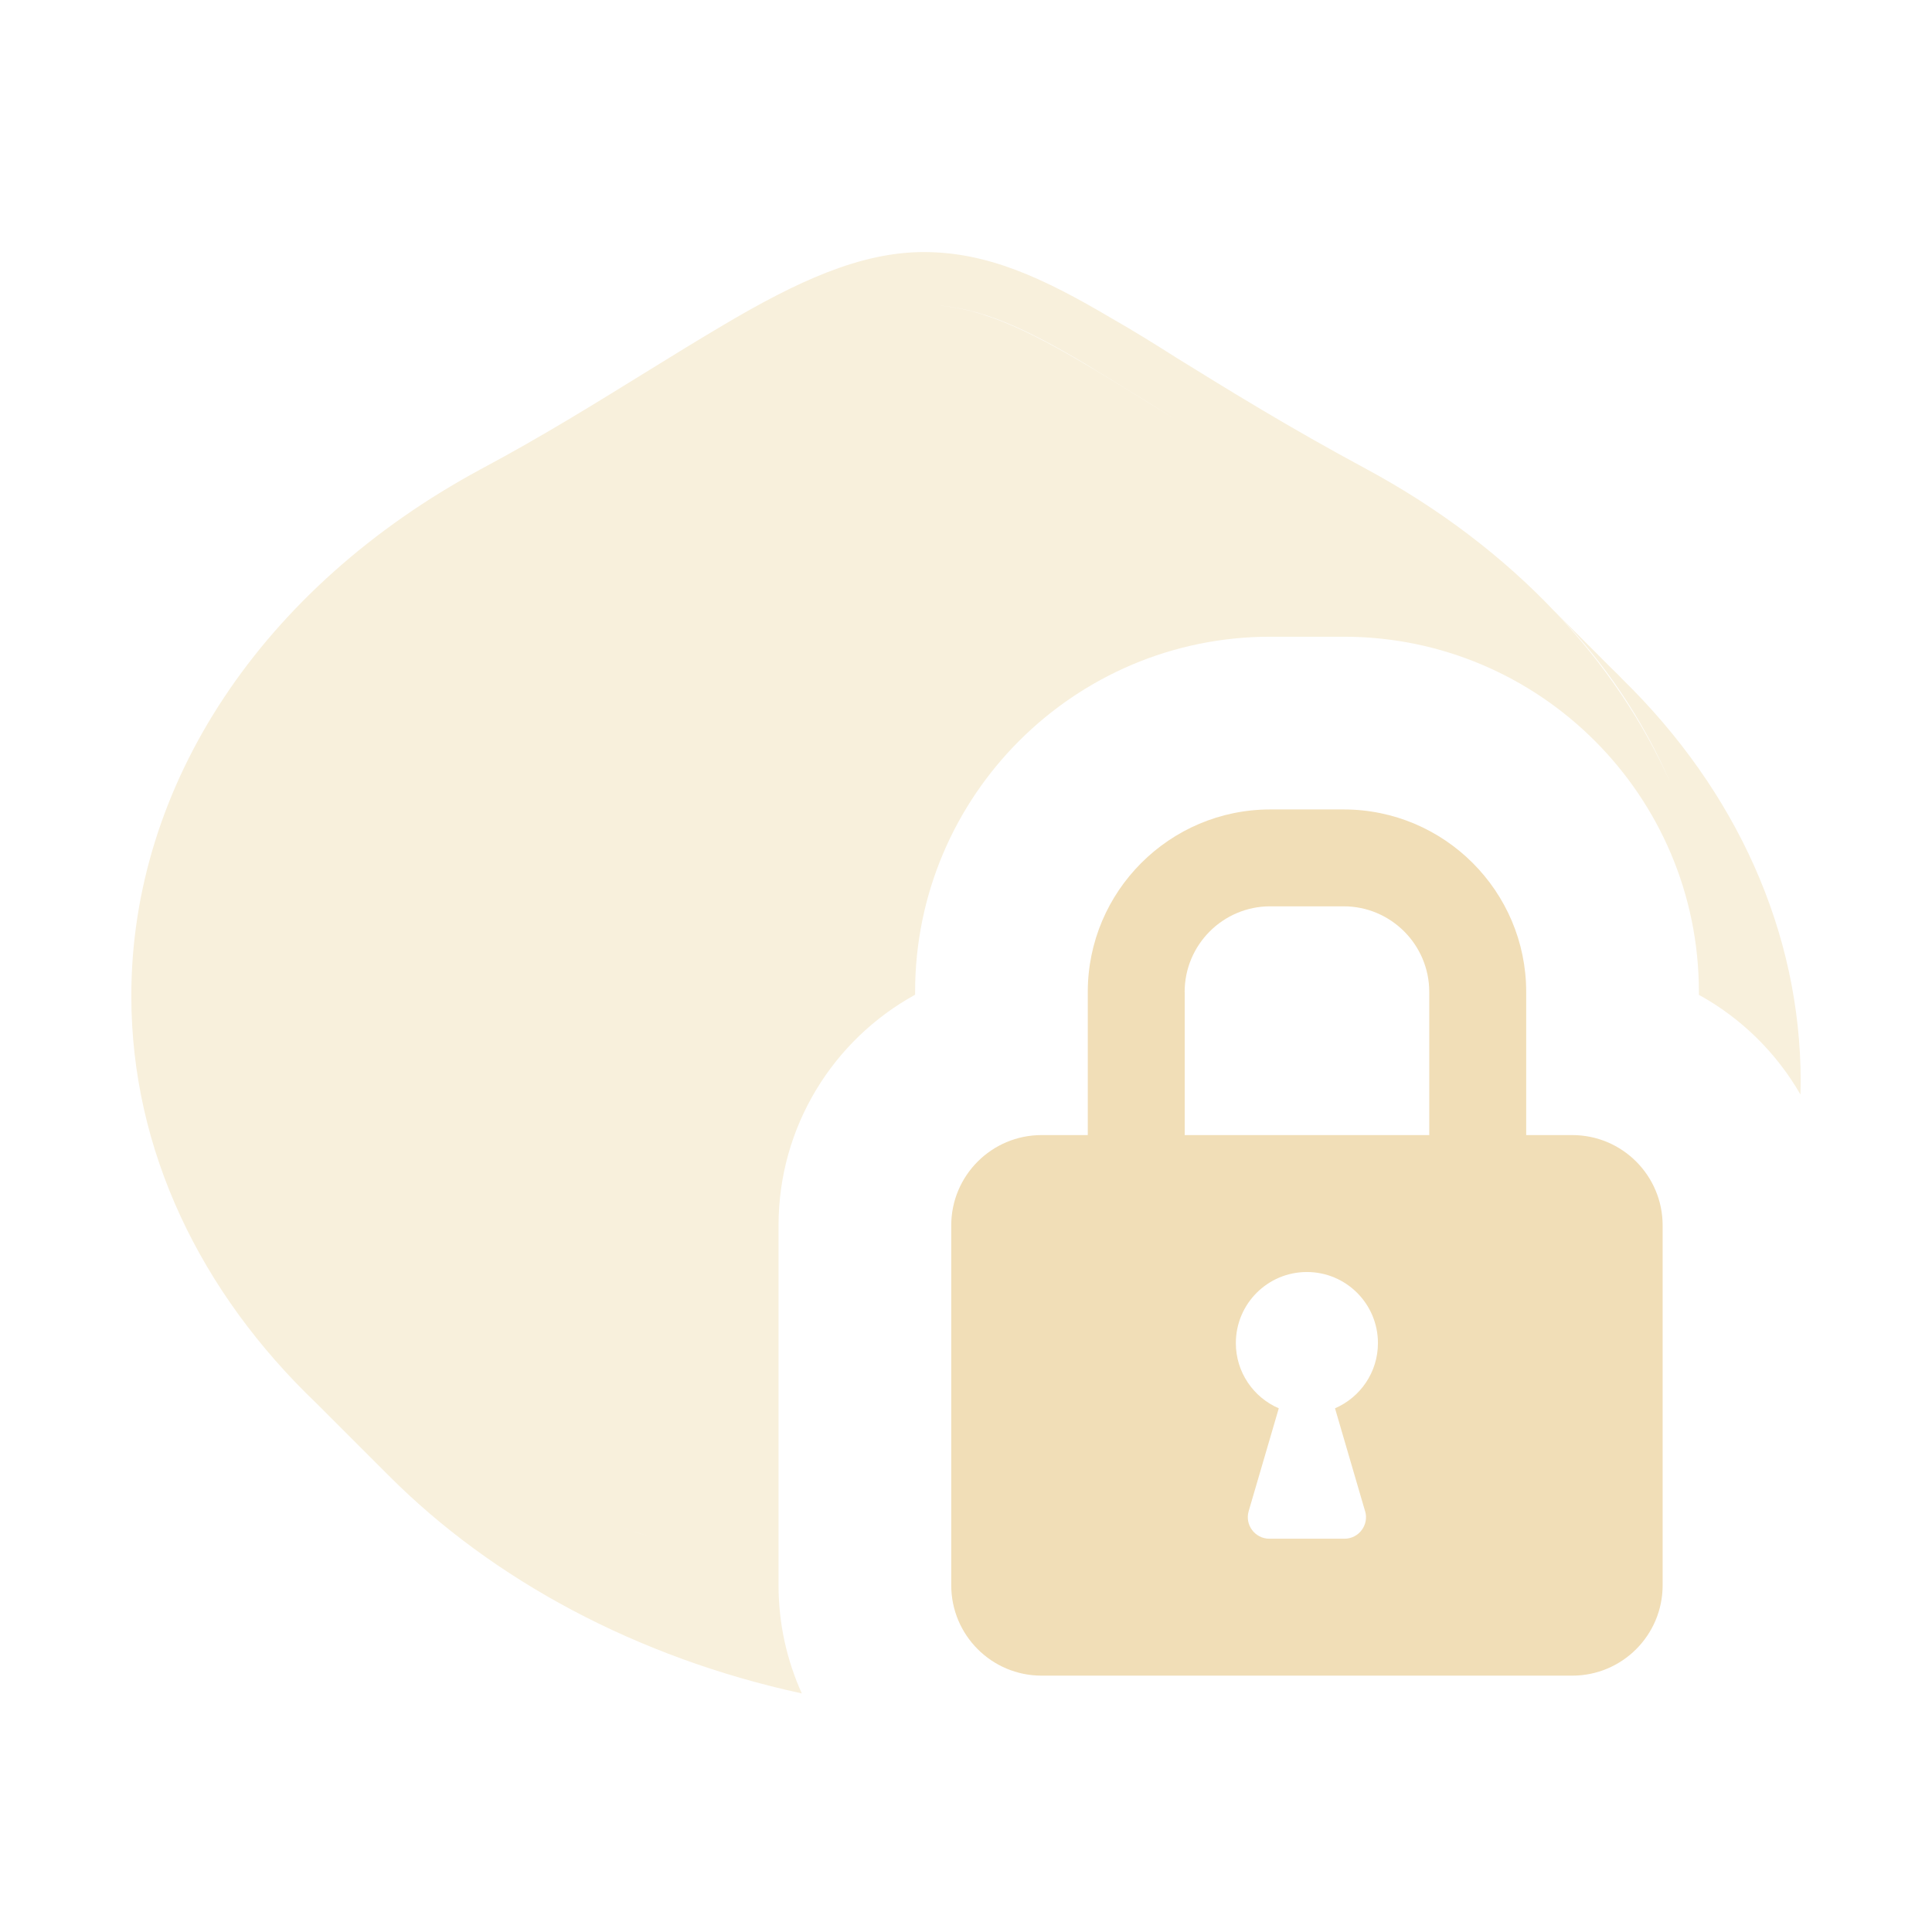
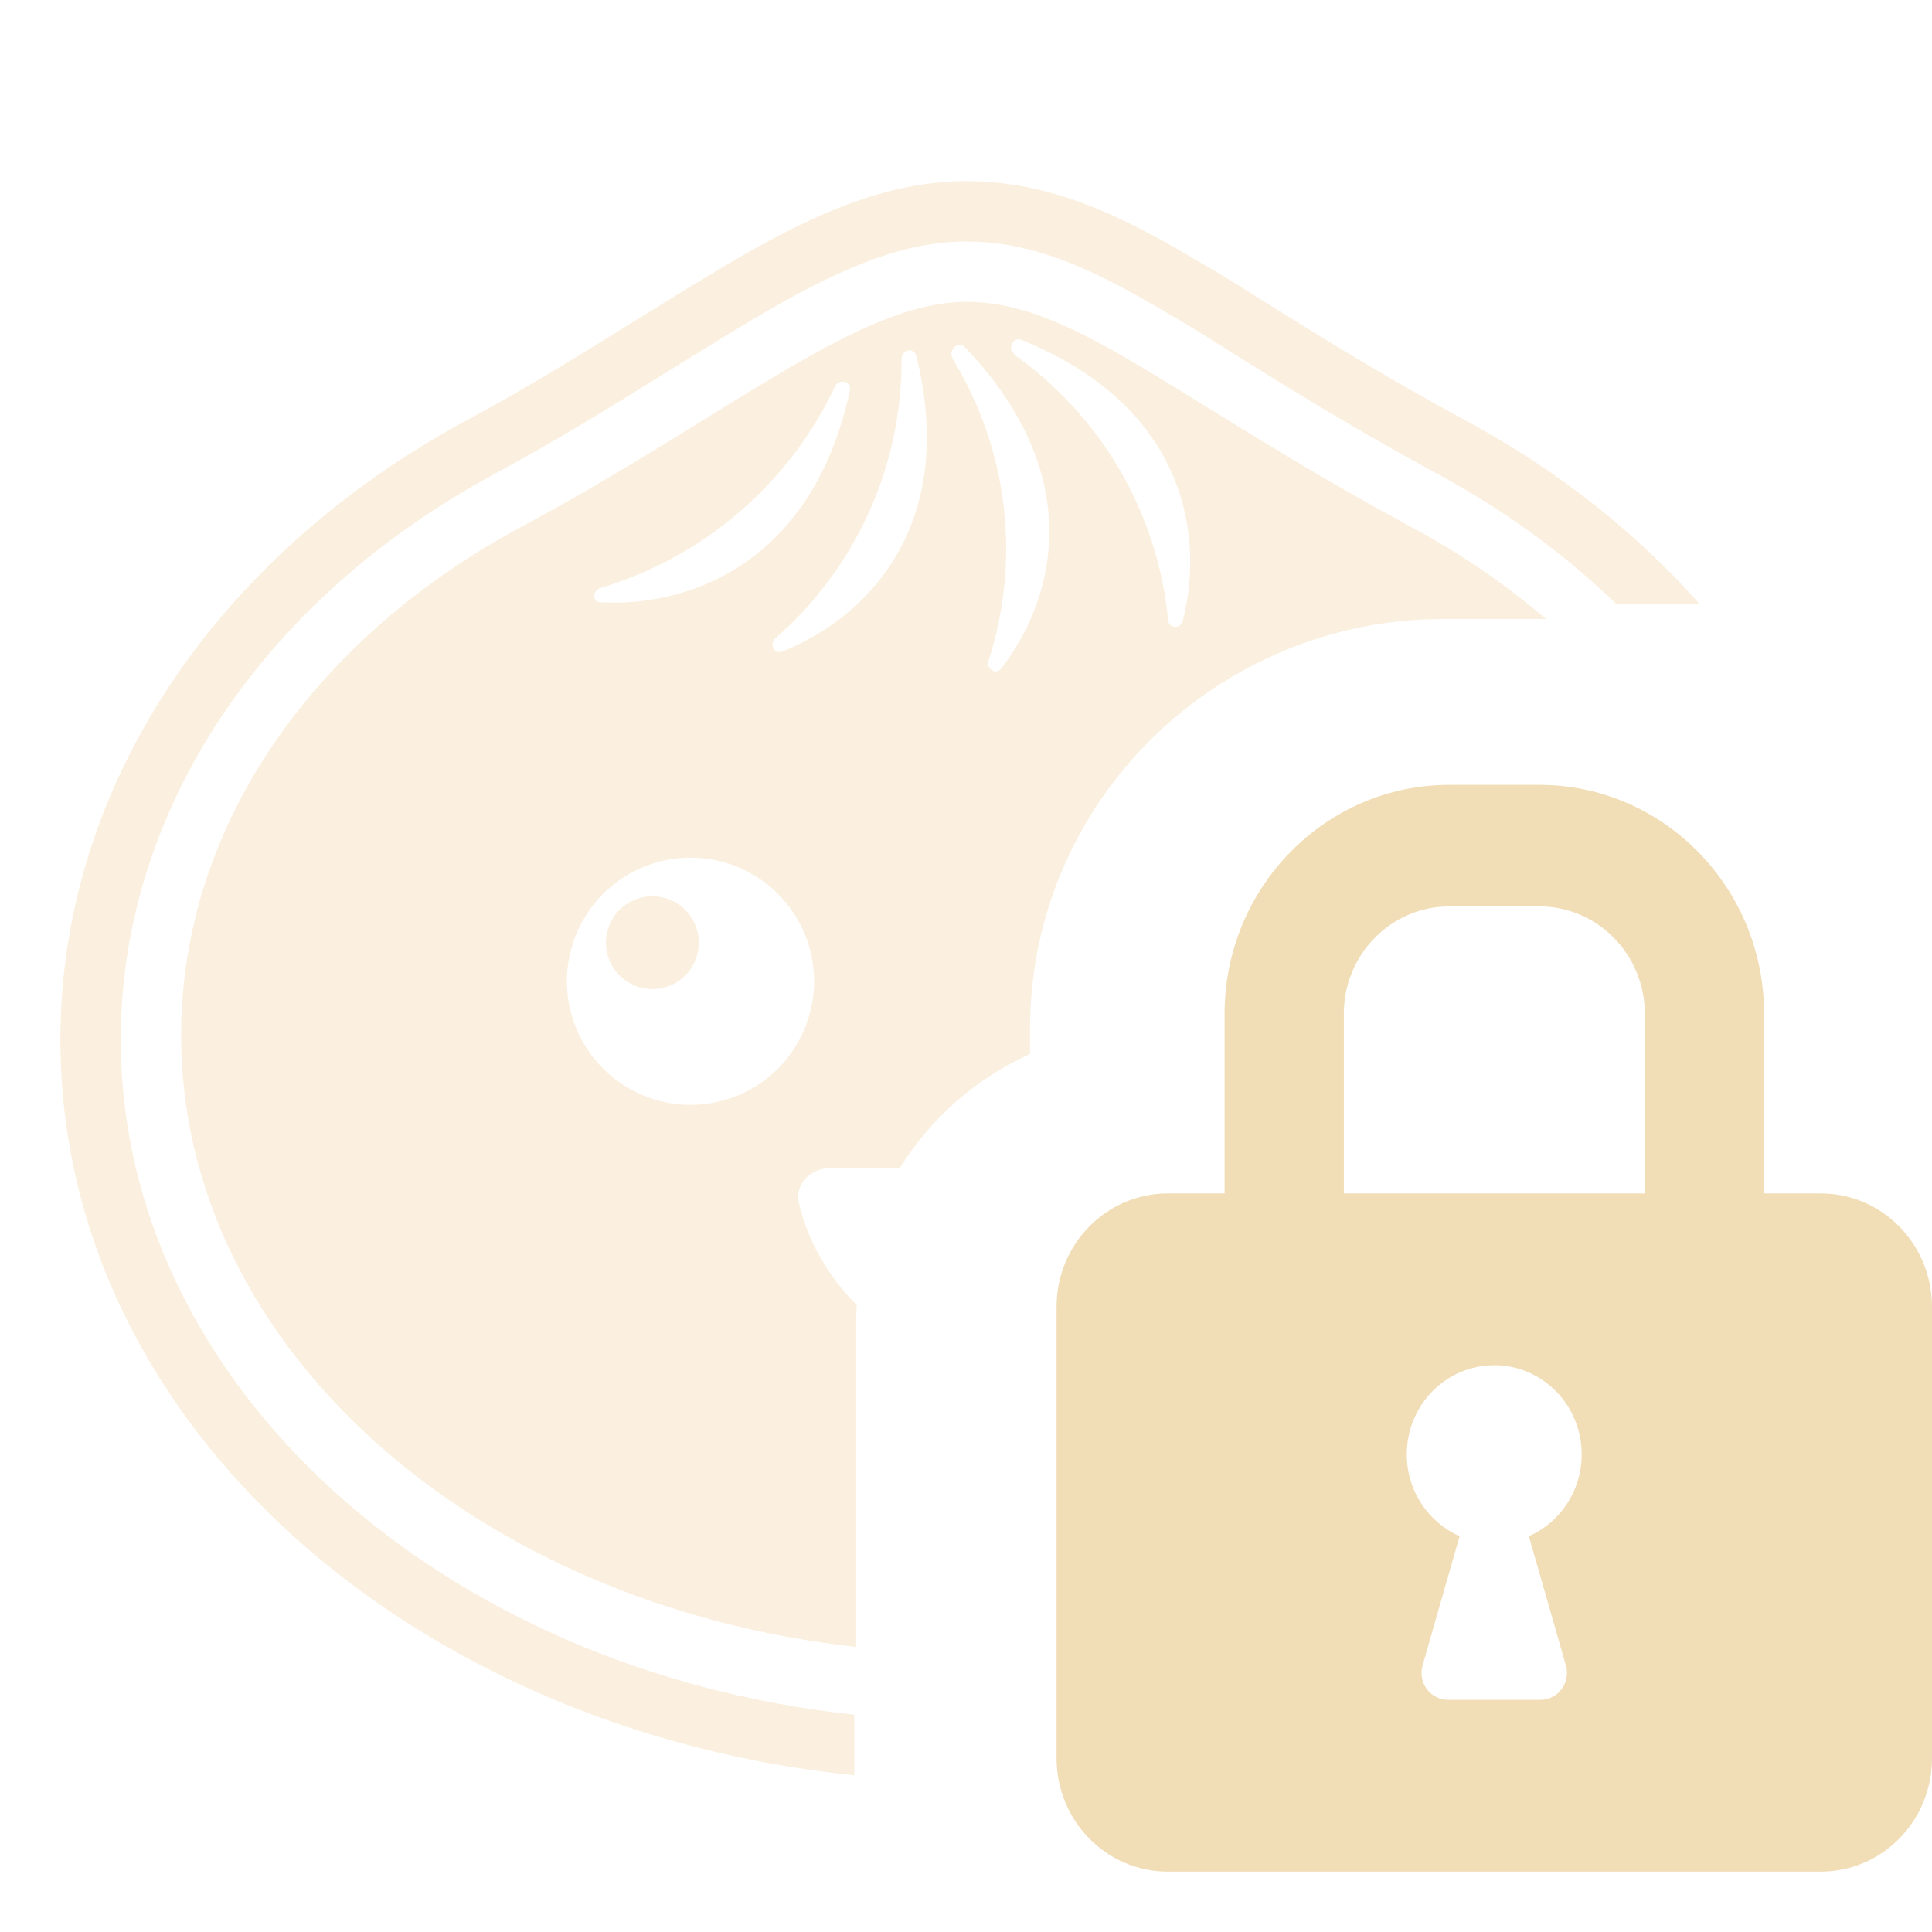
<svg xmlns="http://www.w3.org/2000/svg" width="64" height="64" viewBox="0 0 64 64" fill="none">
-   <path d="M30.6 8.35C32.7 8.35 34.534 9.19 36.83 10.548C37.53 10.947 38.231 11.381 38.98 11.857C40.722 12.935 42.69 14.153 45.279 15.546C47.688 16.848 49.773 18.439 51.484 20.24C51.543 20.3 51.602 20.36 51.663 20.418C51.782 20.529 51.894 20.656 52.013 20.768C52.132 20.88 52.244 21.006 52.363 21.118C52.482 21.23 52.594 21.356 52.713 21.468C52.832 21.58 52.944 21.706 53.062 21.818C53.181 21.93 53.294 22.055 53.413 22.168C53.532 22.279 53.651 22.399 53.763 22.518C57.522 26.2 59.649 30.883 59.65 35.825C59.65 35.969 59.646 36.114 59.643 36.258C58.846 34.873 57.68 33.726 56.278 32.955V32.858C56.278 26.364 51.003 21.092 44.512 21.092H42.079C35.588 21.093 30.314 26.364 30.314 32.858V32.952C27.617 34.433 25.79 37.301 25.79 40.595V52.514C25.79 53.792 26.067 55.004 26.561 56.097C21.085 54.909 16.313 52.331 12.869 48.873L10.482 46.486C6.657 42.831 4.35 38.122 4.35 32.99C4.35 25.99 8.676 19.459 15.921 15.546C18.021 14.426 19.82 13.299 21.423 12.312C22.305 11.766 23.138 11.255 23.943 10.779C26.4 9.323 28.5 8.35 30.6 8.35ZM19.803 50.297C20.411 50.533 21.034 50.751 21.669 50.948C21.545 50.908 21.421 50.869 21.297 50.828C20.79 50.664 20.292 50.487 19.803 50.297ZM44.841 50.903C44.831 50.908 44.82 50.912 44.81 50.916C44.82 50.912 44.831 50.908 44.841 50.903ZM55.043 40.139C55.051 40.189 55.056 40.238 55.062 40.289C55.053 40.207 55.04 40.127 55.025 40.047C55.031 40.078 55.038 40.108 55.043 40.139ZM54.957 39.763C54.977 39.831 54.994 39.899 55.01 39.968C54.995 39.899 54.977 39.831 54.957 39.763ZM50.488 31.939C50.504 32.039 50.516 32.139 50.526 32.241C50.547 32.444 50.558 32.65 50.558 32.858L50.557 32.859C50.557 32.546 50.534 32.239 50.488 31.939ZM51.526 20.284C53.151 22.001 54.435 23.908 55.335 25.938C54.434 23.851 53.149 21.931 51.526 20.284ZM30.915 10.108C31.056 10.115 31.196 10.13 31.336 10.147C31.341 10.148 31.346 10.148 31.352 10.149C31.476 10.165 31.6 10.184 31.724 10.207C31.759 10.214 31.793 10.22 31.828 10.227L31.853 10.232C31.869 10.235 31.886 10.24 31.902 10.244C31.98 10.26 32.058 10.278 32.135 10.297C32.158 10.303 32.182 10.31 32.205 10.316C32.281 10.336 32.356 10.358 32.432 10.38C32.459 10.388 32.486 10.396 32.513 10.405C32.524 10.408 32.535 10.411 32.546 10.415H32.543C34.324 10.972 36.248 12.239 39.075 13.977C38.722 13.758 38.385 13.548 38.062 13.348C37.3 12.879 36.599 12.445 35.962 12.06C33.974 10.879 32.49 10.189 30.916 10.108L30.6 10.1L30.915 10.108Z" fill="#F8F0DC" />
-   <path d="M39.243 32.859C39.243 31.296 40.514 30.023 42.078 30.023H44.511C46.074 30.023 47.346 31.295 47.346 32.859V37.682H50.557V32.859C50.557 29.525 47.845 26.814 44.512 26.814H42.08C38.747 26.814 36.034 29.525 36.034 32.859V37.682H39.245V32.859H39.243Z" fill="#F1DEB7" />
-   <path d="M52.083 37.601H34.505C32.851 37.601 31.511 38.941 31.511 40.595V52.514C31.511 54.168 32.851 55.508 34.505 55.508H52.083C53.737 55.508 55.077 54.168 55.077 52.514V40.595C55.077 38.941 53.737 37.601 52.083 37.601ZM45.222 50.059C45.355 50.516 45.012 50.972 44.537 50.972H42.05C41.574 50.972 41.231 50.515 41.364 50.059L42.361 46.652C41.524 46.291 40.939 45.46 40.939 44.491C40.939 43.191 41.992 42.137 43.292 42.137C44.593 42.137 45.646 43.191 45.646 44.491C45.646 45.46 45.06 46.291 44.224 46.652L45.22 50.059H45.222Z" fill="#F1DEB7" />
+   <path d="M32 6C34.815 6 37.17 7.153 39.668 8.639H39.667C40.439 9.082 41.203 9.559 41.994 10.065L42.032 10.088C43.649 11.093 45.415 12.193 47.631 13.425L48.609 13.961L48.612 13.962C51.619 15.595 54.212 17.647 56.296 20H53.531C51.856 18.377 49.887 16.931 47.657 15.72C45.6 14.607 43.911 13.598 42.415 12.678L40.977 11.786L40.938 11.763C40.139 11.252 39.392 10.786 38.645 10.358C36.35 8.993 34.486 8.115 32.417 8.011L32 8C29.76 8 27.52 9.044 24.899 10.605C24.041 11.116 23.152 11.664 22.211 12.25C20.501 13.309 18.583 14.518 16.343 15.72L15.627 16.121C8.33 20.356 4 27.159 4 34.434C4 45.866 14.602 55.338 28.3 56.802V58.81C13.812 57.331 2 47.284 2 34.434C2 26.053 7.147 18.439 15.388 13.962L15.398 13.957C17.571 12.791 19.433 11.618 21.158 10.55C22.1 9.963 23.002 9.407 23.877 8.887C26.514 7.315 29.168 6 32 6ZM46 56.15C44.809 56.666 43.573 57.117 42.3 57.499V55.417C43.582 55.007 44.818 54.522 46 53.97V56.15ZM59.952 43.4C58.566 46.303 56.528 48.916 54 51.137V48.376C55.481 46.861 56.727 45.191 57.692 43.4H59.952Z" fill="#FBF0DF" />
+   <path d="M32.005 10C35.586 10 38.647 13.069 46.701 17.431C48.356 18.317 49.87 19.352 51.216 20.508C51.115 20.506 51.014 20.505 50.913 20.505H47.816C40.344 20.505 34.121 26.51 34.121 34.089V34.913C32.337 35.719 30.827 37.043 29.802 38.703H27.487C27.328 38.698 27.17 38.729 27.024 38.795C26.879 38.861 26.749 38.958 26.648 39.081C26.562 39.182 26.501 39.302 26.468 39.431C26.434 39.559 26.43 39.695 26.455 39.825C26.765 41.12 27.435 42.296 28.38 43.224C28.369 43.413 28.362 43.604 28.362 43.796V54.557C15.725 53.163 6 44.625 6 34.297C6 27.29 10.458 21.1 17.309 17.43C24.159 13.759 28.424 10 32.005 10ZM23.675 28.491C22.881 28.333 22.057 28.413 21.309 28.723C20.56 29.032 19.921 29.557 19.471 30.23C19.021 30.904 18.779 31.696 18.779 32.506C18.779 33.59 19.211 34.63 19.977 35.398C20.743 36.165 21.782 36.598 22.866 36.6C23.676 36.601 24.469 36.363 25.144 35.914C25.818 35.465 26.342 34.825 26.653 34.077C26.964 33.329 27.047 32.506 26.89 31.712C26.733 30.917 26.343 30.186 25.77 29.613C25.198 29.04 24.469 28.65 23.675 28.491ZM21.023 29.807C21.305 29.691 21.615 29.661 21.913 29.721C22.212 29.781 22.485 29.928 22.7 30.144C22.915 30.359 23.062 30.634 23.12 30.933C23.179 31.232 23.147 31.541 23.029 31.822C22.912 32.103 22.714 32.343 22.46 32.511C22.206 32.679 21.907 32.768 21.602 32.767C21.196 32.764 20.807 32.601 20.52 32.313C20.234 32.025 20.072 31.635 20.072 31.229C20.072 30.924 20.163 30.626 20.332 30.373C20.501 30.12 20.742 29.923 21.023 29.807ZM47.63 30.536C47.507 30.542 47.386 30.554 47.267 30.572C47.326 30.563 47.386 30.556 47.446 30.55L47.63 30.536ZM31.952 11.486C31.737 11.294 31.404 11.59 31.552 11.85V11.88C32.461 13.363 33.039 15.026 33.245 16.753C33.452 18.48 33.281 20.233 32.747 21.889C32.659 22.148 32.978 22.371 33.156 22.156C34.783 20.076 36.202 15.944 31.952 11.486ZM30.363 11.82C30.303 11.487 29.866 11.576 29.865 11.88C29.876 13.634 29.507 15.371 28.785 16.97C28.063 18.568 27.005 19.993 25.683 21.145C25.475 21.331 25.638 21.688 25.905 21.584C28.409 20.611 31.79 17.697 30.363 11.82ZM33.848 11.263C33.551 11.144 33.357 11.546 33.602 11.725V11.754C35.025 12.762 36.217 14.063 37.095 15.57C37.973 17.078 38.517 18.757 38.691 20.492C38.684 20.555 38.702 20.618 38.739 20.668C38.777 20.718 38.833 20.752 38.895 20.763C38.956 20.773 39.02 20.759 39.072 20.725C39.124 20.689 39.162 20.635 39.176 20.573C39.859 17.98 39.472 13.559 33.848 11.263ZM28.156 12.928C28.223 12.631 27.8 12.527 27.666 12.794C26.912 14.392 25.828 15.814 24.488 16.966C23.148 18.118 21.579 18.974 19.886 19.48C19.619 19.562 19.612 19.956 19.894 19.949C22.568 20.113 26.871 18.871 28.156 12.928Z" fill="#FBF0DF" />
+   <path d="M44.515 33.584C44.515 31.623 46.079 30.027 48.004 30.027H50.998C52.921 30.027 54.487 31.622 54.487 33.584V39.636H58.438V33.584C58.438 29.402 55.1 26 50.999 26H48.006C43.904 26 40.566 29.402 40.566 33.584V39.636H44.517V33.584H44.515Z" fill="#F1DEB7" />
+   <path d="M60.316 39.534H38.684C36.649 39.534 35 41.216 35 43.291V58.244C35 60.319 36.649 62 38.684 62H60.316C62.351 62 64 60.319 64 58.244V43.291C64 41.216 62.351 39.534 60.316 39.534ZM51.872 55.164C52.036 55.737 51.615 56.309 51.029 56.309H47.969C47.383 56.309 46.962 55.736 47.126 55.164L48.352 50.889C47.322 50.436 46.602 49.393 46.602 48.178C46.602 46.547 47.898 45.225 49.498 45.225C51.098 45.225 52.395 46.547 52.395 48.178C52.395 49.394 51.673 50.436 50.645 50.889L51.871 55.164H51.872Z" fill="#F1DEB7" />
</svg>
